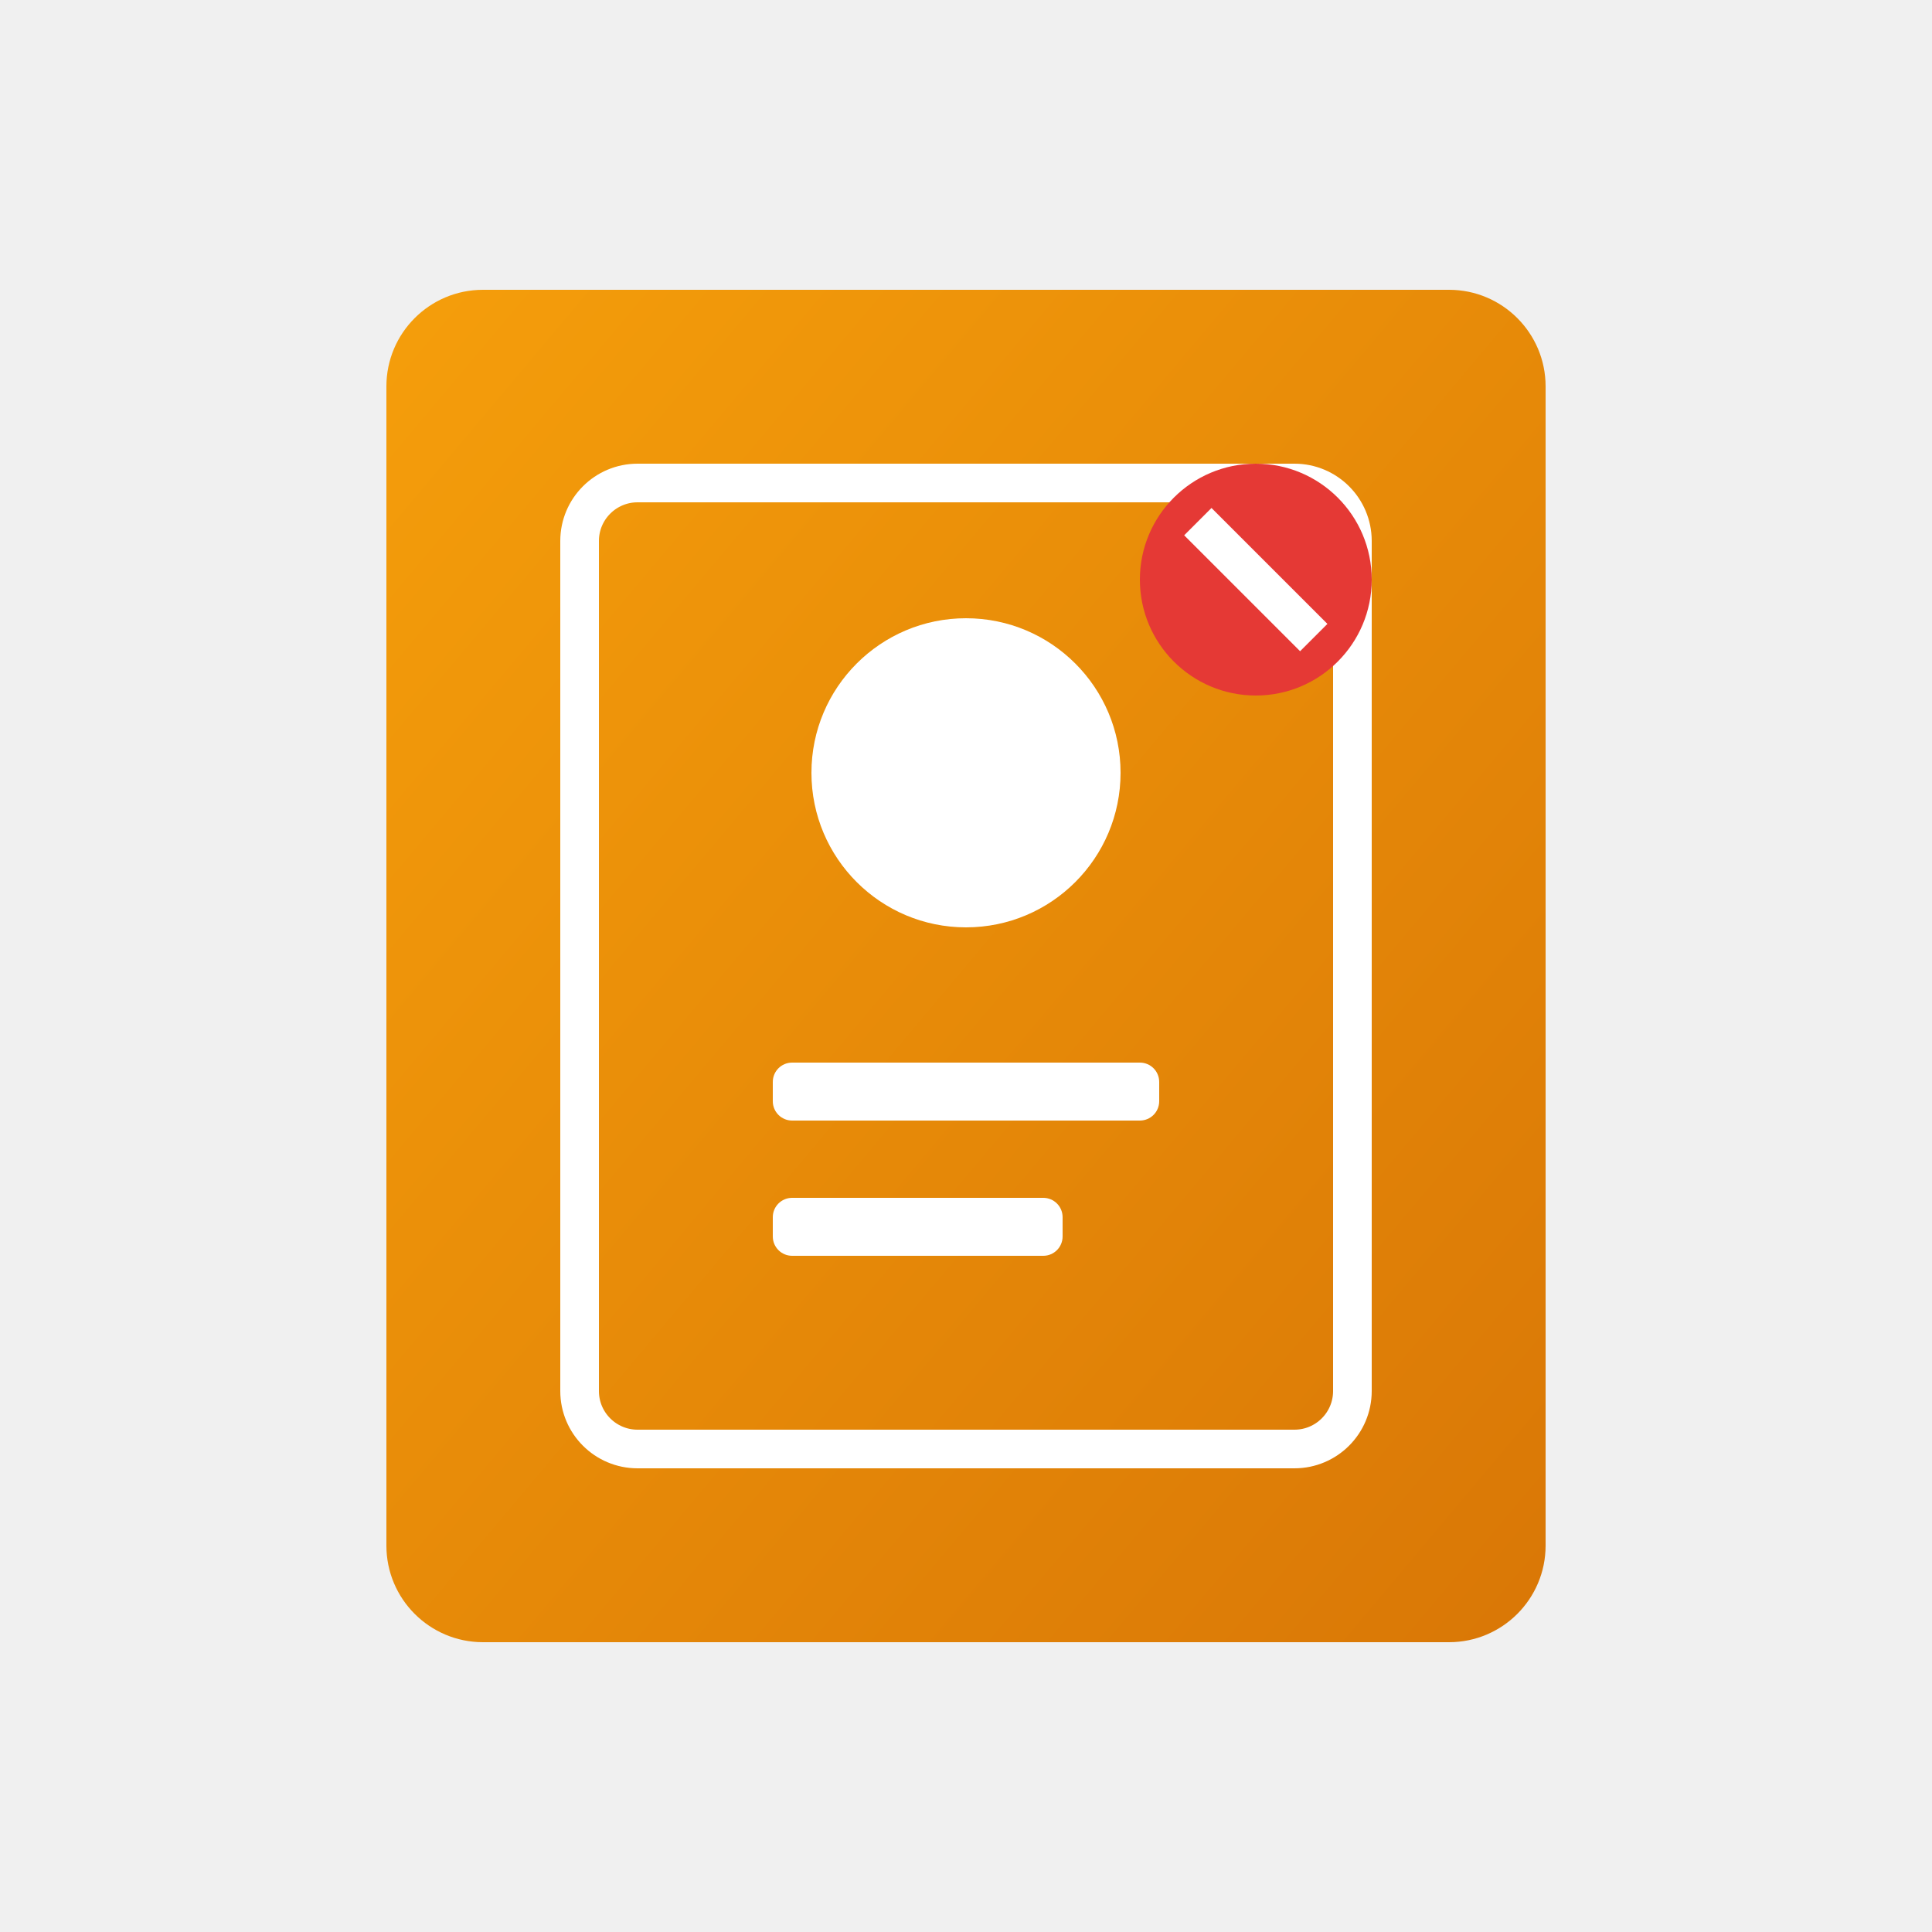
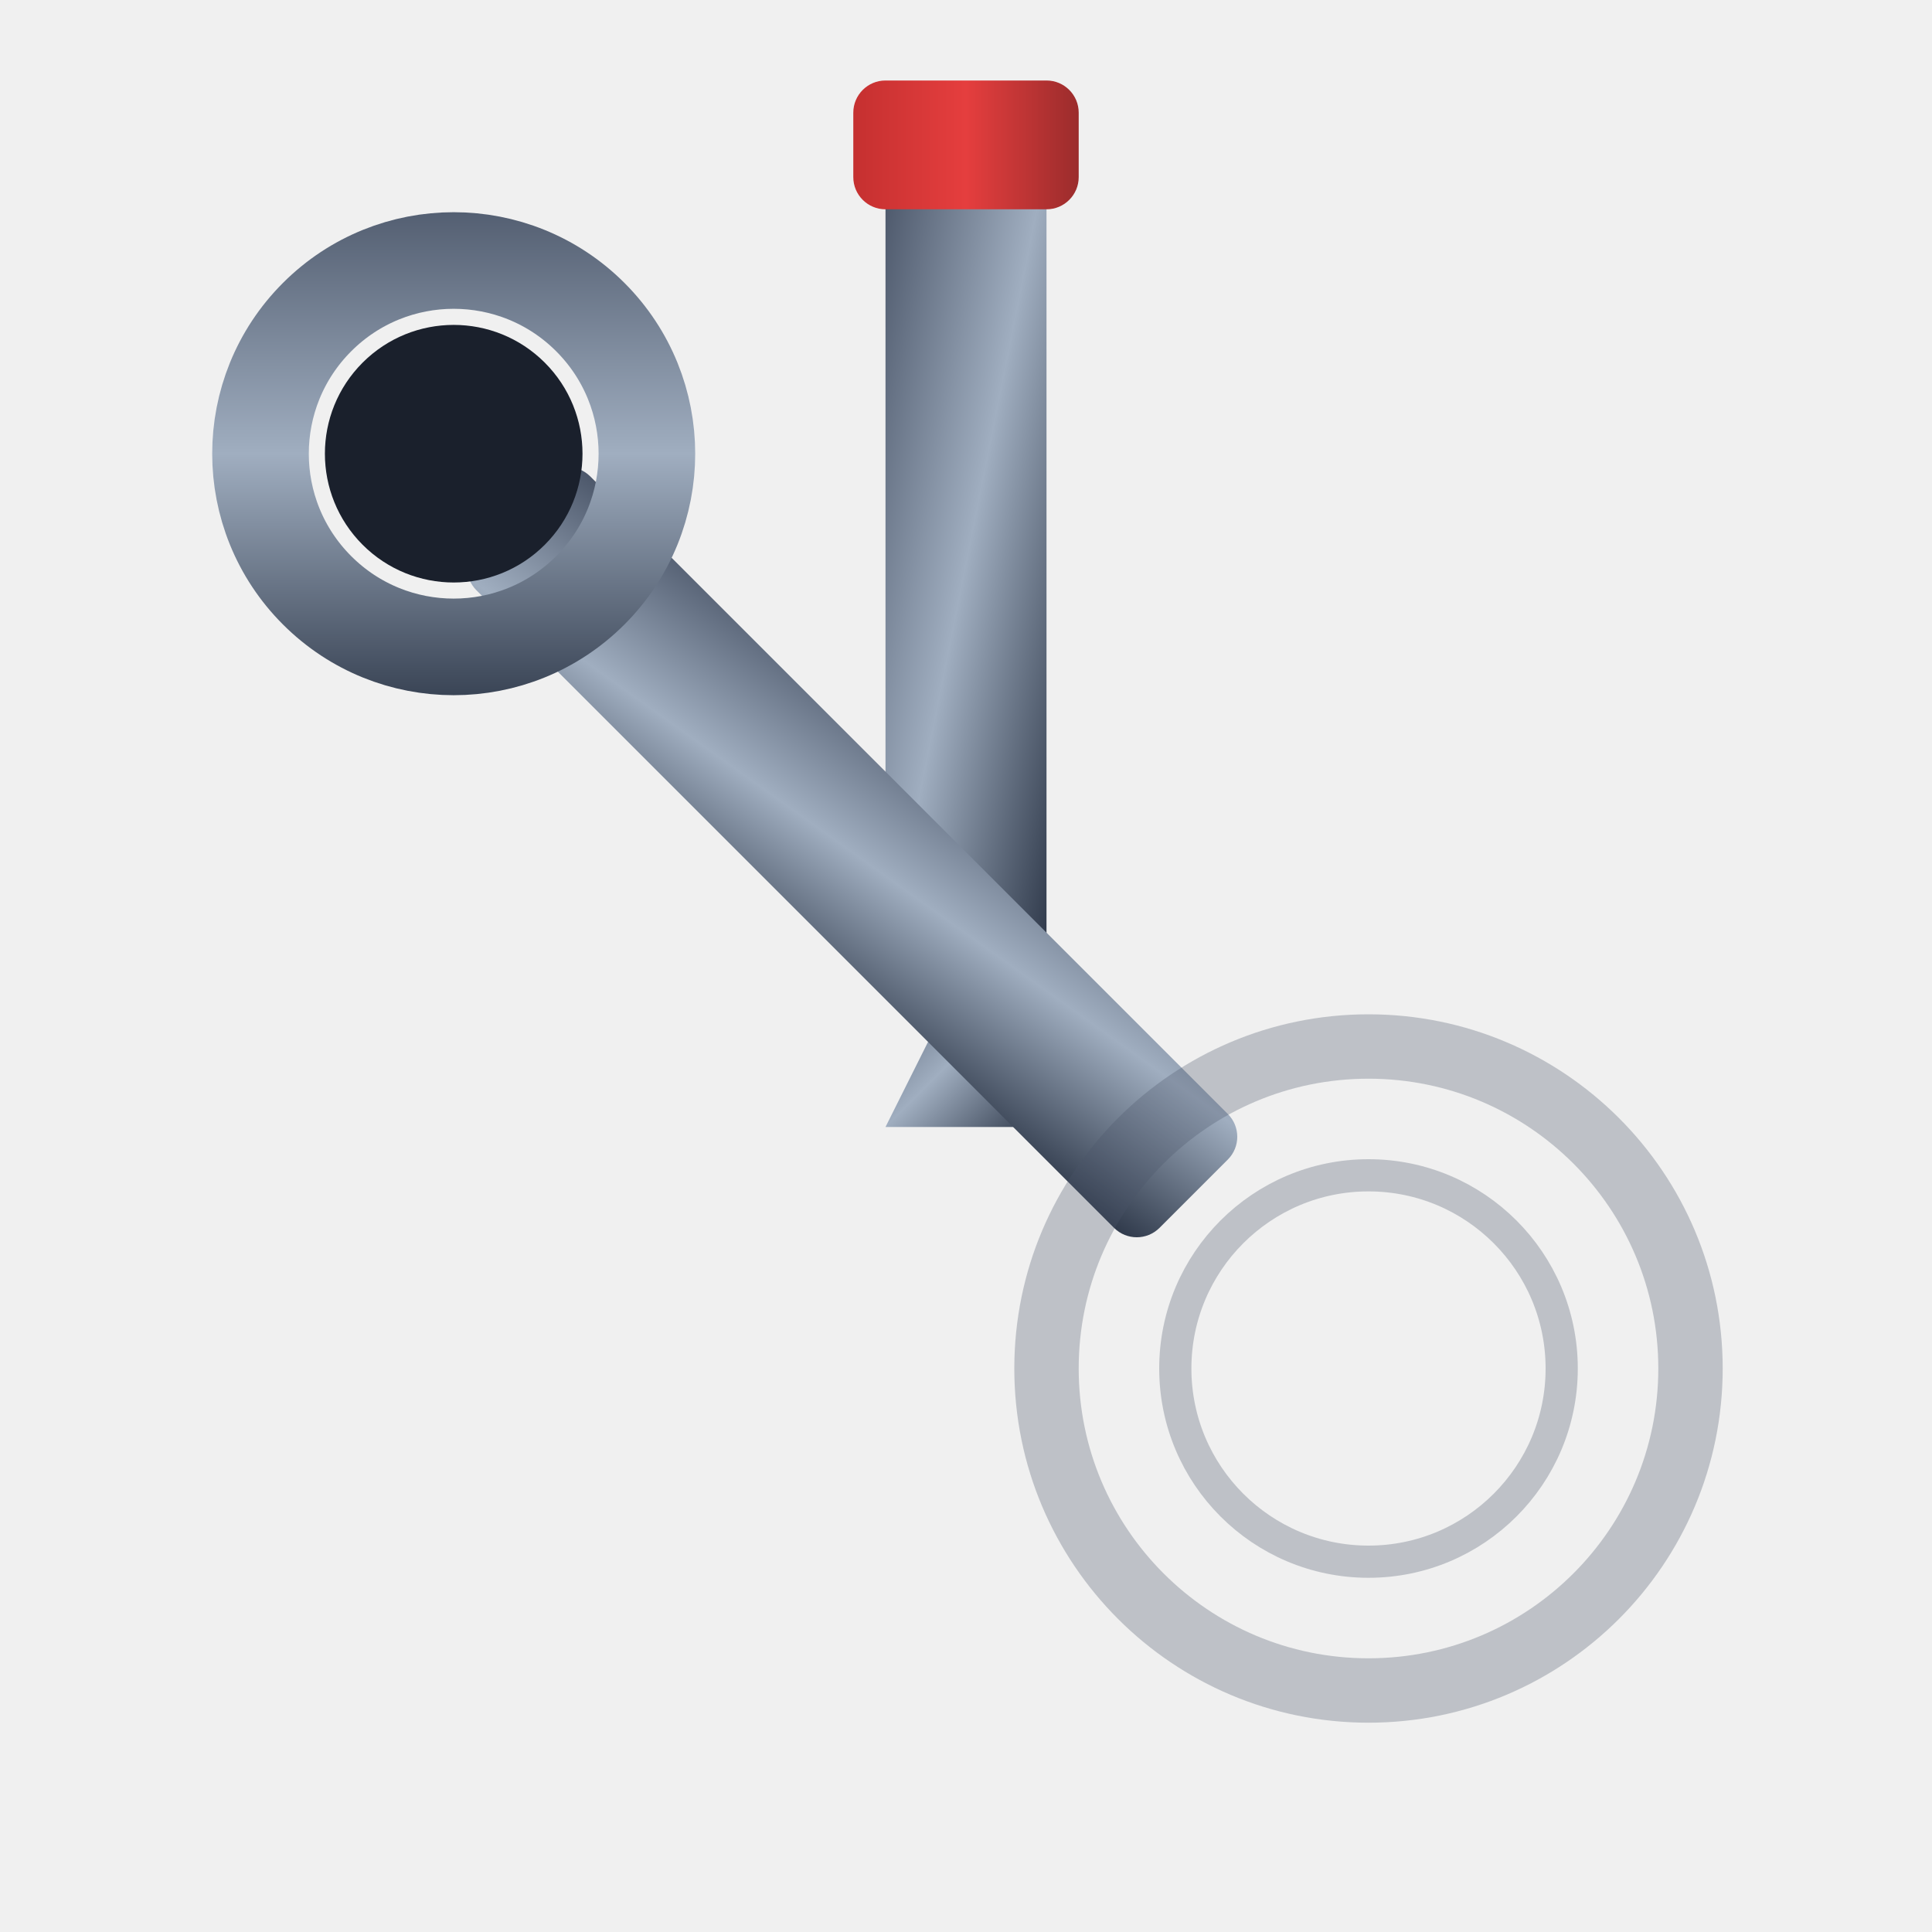
- <svg xmlns="http://www.w3.org/2000/svg" viewBox="0 0 100 100">
+ <svg xmlns="http://www.w3.org/2000/svg" viewBox="0 0 120 120">
  <defs>
-     <linearGradient id="grad" x1="0%" y1="0%" x2="100%" y2="100%">
-       <stop offset="0%" style="stop-color:#F59E0B" />
-       <stop offset="100%" style="stop-color:#D97706" />
+     <linearGradient id="metal" x1="0%" y1="0%" x2="100%" y2="100%">
+       <stop offset="0%" style="stop-color:#4a5568" />
+       <stop offset="50%" style="stop-color:#a0aec0" />
+       <stop offset="100%" style="stop-color:#2d3748" />
+     </linearGradient>
+     <linearGradient id="redhandle" x1="0%" y1="0%" x2="100%" y2="0%">
+       <stop offset="0%" style="stop-color:#C53030" />
+       <stop offset="50%" style="stop-color:#E53E3E" />
+       <stop offset="100%" style="stop-color:#9B2C2C" />
    </linearGradient>
  </defs>
-   <rect x="20" y="15" width="60" height="70" rx="5" fill="url(#grad)" />
-   <rect x="30" y="25" width="40" height="50" rx="3" fill="none" stroke="white" stroke-width="2" />
-   <circle cx="50" cy="40" r="8" fill="white" />
-   <rect x="40" y="55" width="20" height="3" rx="1" fill="white" />
-   <rect x="40" y="62" width="15" height="3" rx="1" fill="white" />
-   <circle cx="65" cy="30" r="6" fill="#E53935" />
-   <line x1="62" y1="27" x2="68" y2="33" stroke="white" stroke-width="2" />
+   <rect x="55" y="10" width="10" height="50" fill="url(#metal)" />
+   <rect x="53" y="5" width="14" height="8" rx="2" fill="url(#redhandle)" />
+   <polygon points="60,60 55,70 65,70" fill="url(#metal)" />
+   <g transform="rotate(45 60 60)">
+     <rect x="20" y="55" width="60" height="10" rx="2" fill="url(#metal)" />
+     <circle cx="15" cy="60" r="12" fill="none" stroke="url(#metal)" stroke-width="6" />
+     <circle cx="15" cy="60" r="8" fill="#1a202c" />
+   </g>
+   <circle cx="85" cy="85" r="20" fill="none" stroke="#4a5568" stroke-width="4" opacity="0.3" />
+   <circle cx="85" cy="85" r="12" fill="none" stroke="#4a5568" stroke-width="2" opacity="0.3" />
</svg>
